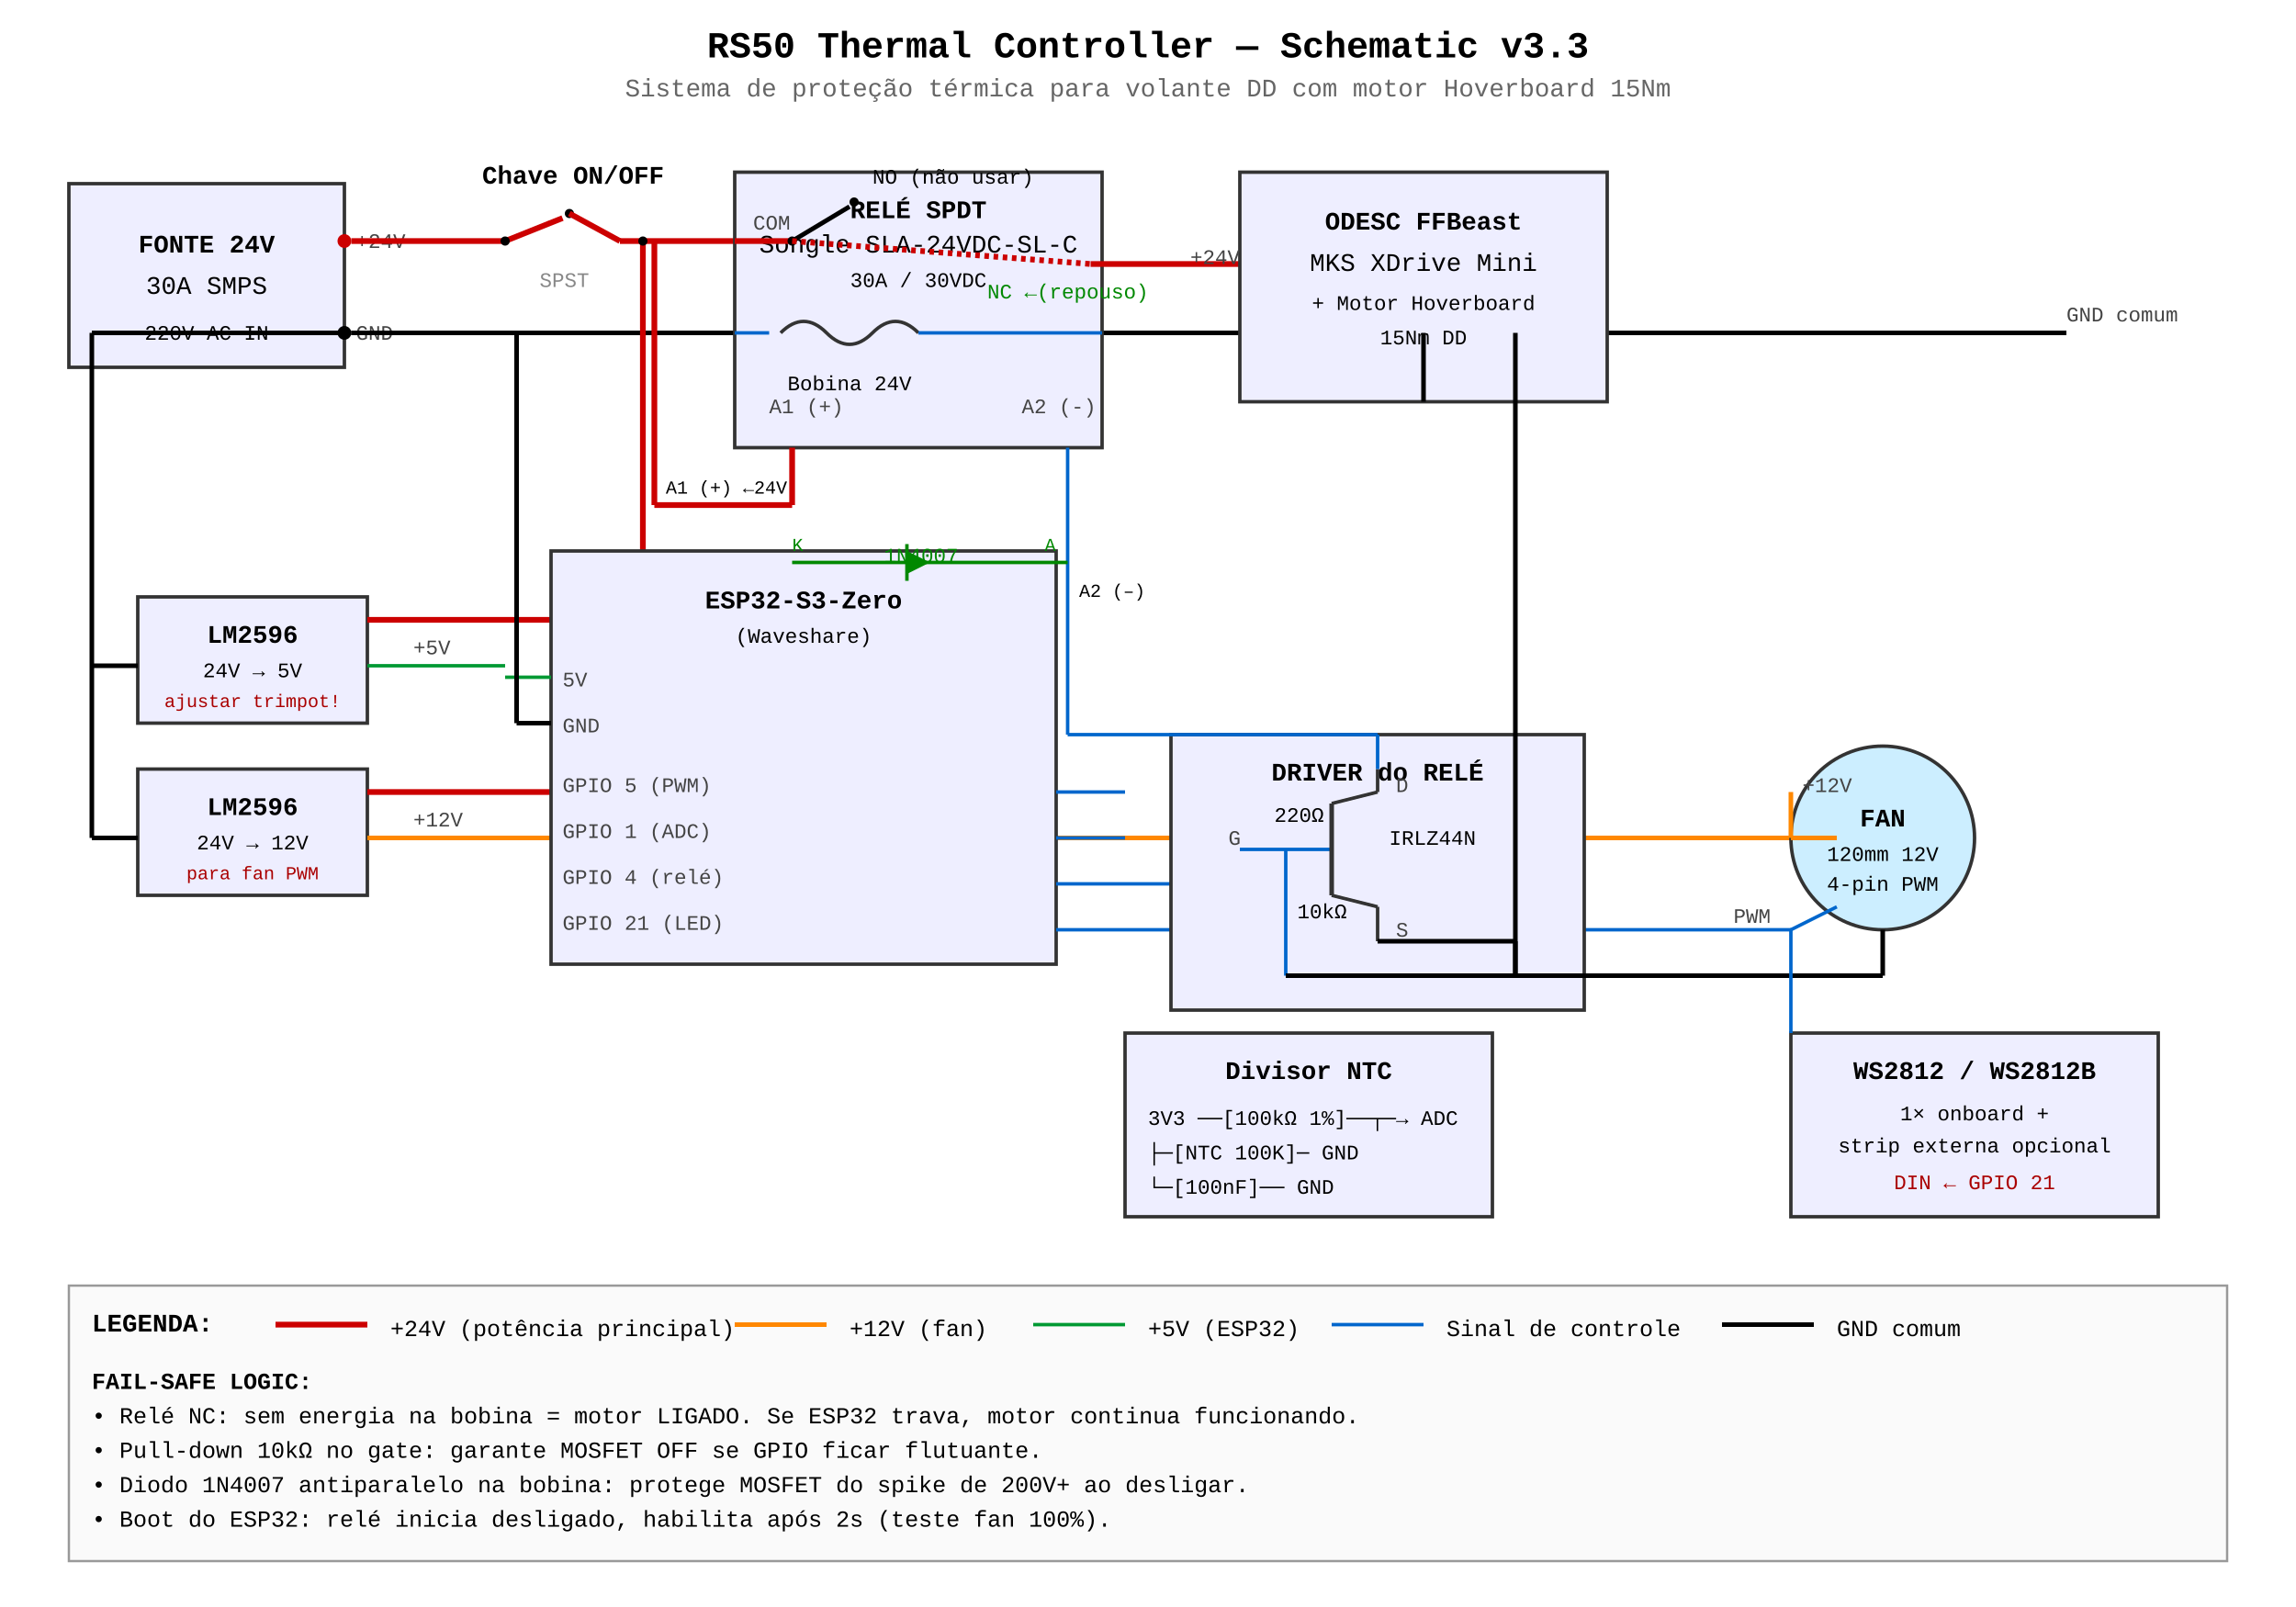
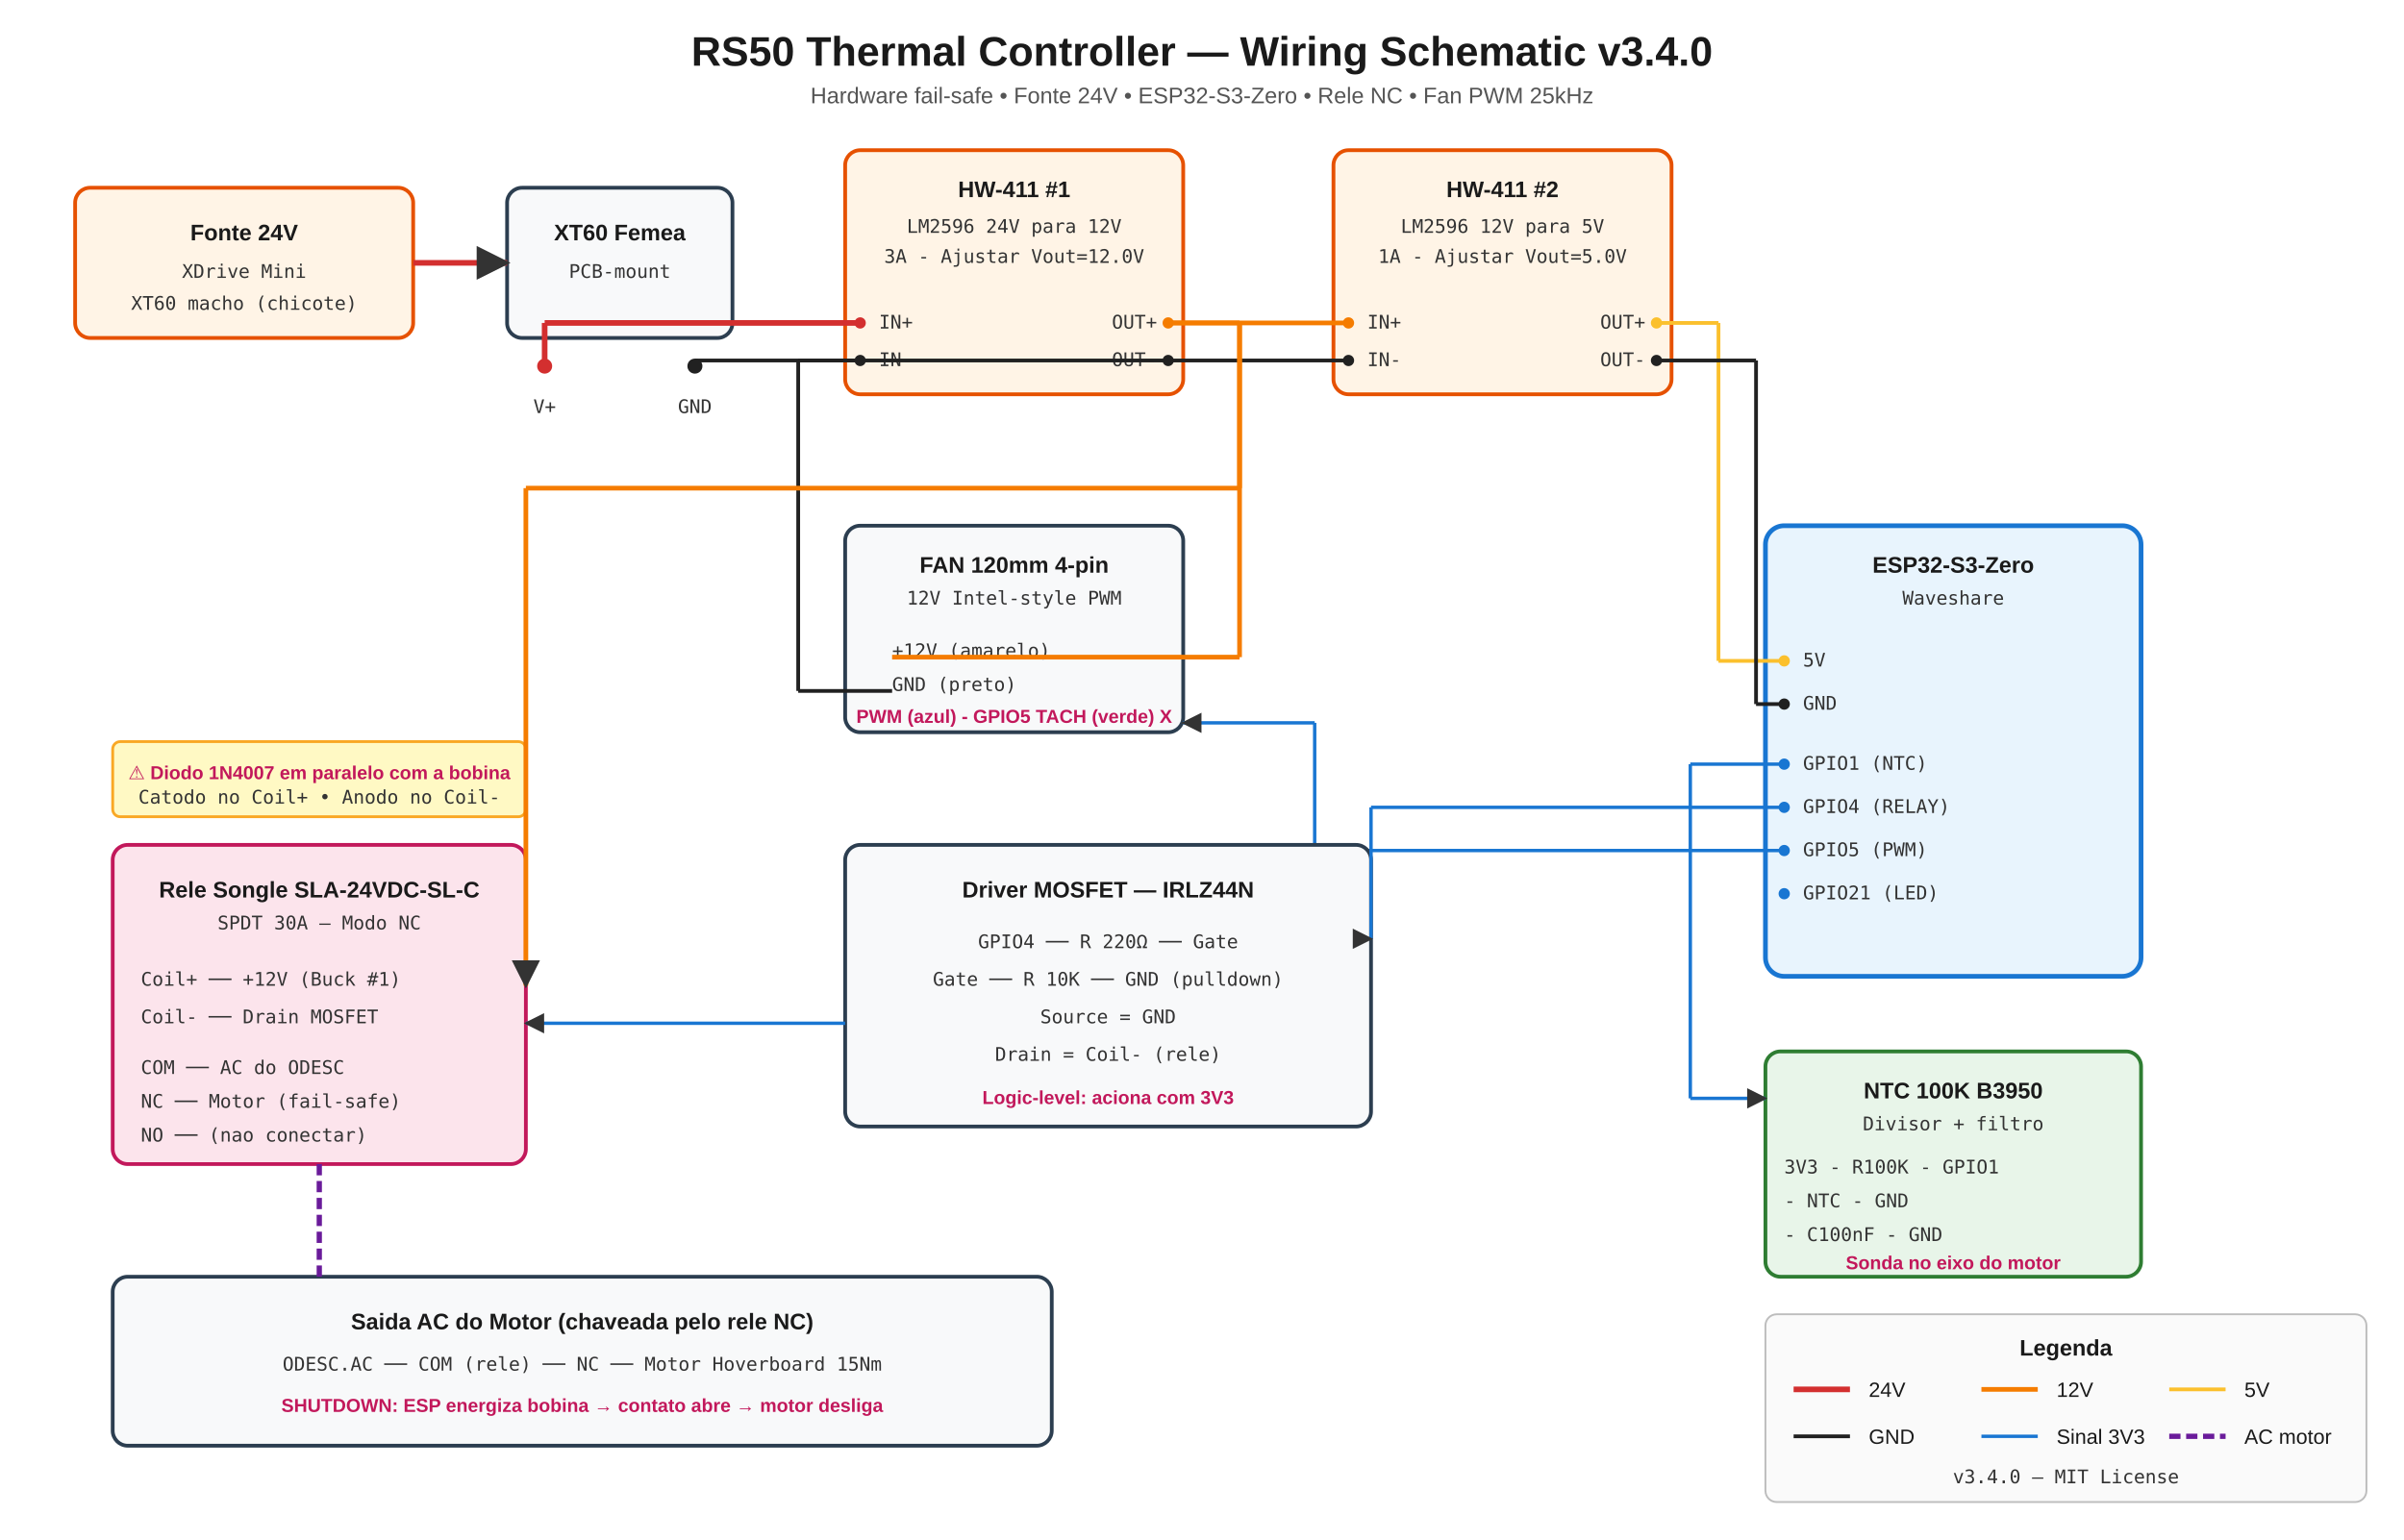
- <svg xmlns="http://www.w3.org/2000/svg" viewBox="0 0 1000 700" font-family="monospace" font-size="11">
-   <style>
-     .wire-power{stroke:#c00;stroke-width:2.5;fill:none}
-     .wire-gnd{stroke:#000;stroke-width:2;fill:none}
-     .wire-signal{stroke:#06c;stroke-width:1.5;fill:none}
-     .wire-12v{stroke:#f80;stroke-width:2;fill:none}
-     .wire-5v{stroke:#093;stroke-width:1.5;fill:none}
-     .ic{fill:#eef;stroke:#333;stroke-width:1.5}
-     .label{font-weight:bold}
-     .pin{font-size:9px;fill:#444}
-     text{font-family:'Courier New',monospace}
-   </style>
-   <text x="500" y="25" text-anchor="middle" font-size="16" class="label">RS50 Thermal Controller — Schematic v3.3</text>
-   <text x="500" y="42" text-anchor="middle" font-size="11" fill="#666">Sistema de proteção térmica para volante DD com motor Hoverboard 15Nm</text>
-   <rect x="30" y="80" width="120" height="80" class="ic" />
-   <text x="90" y="110" text-anchor="middle" class="label">FONTE 24V</text>
-   <text x="90" y="128" text-anchor="middle">30A SMPS</text>
-   <text x="90" y="148" text-anchor="middle" font-size="9">220V AC IN</text>
-   <text x="155" y="108" class="pin">+24V</text>
-   <text x="155" y="148" class="pin">GND</text>
-   <circle cx="150" cy="105" r="3" fill="#c00" />
-   <circle cx="150" cy="145" r="3" fill="#000" />
-   <line x1="153" y1="105" x2="200" y2="105" class="wire-power" />
-   <text x="210" y="80" class="label">Chave ON/OFF</text>
-   <line x1="200" y1="105" x2="220" y2="105" class="wire-power" />
-   <line x1="220" y1="105" x2="245" y2="95" class="wire-power" />
-   <circle cx="220" cy="105" r="2" fill="#000" />
-   <circle cx="248" cy="93" r="2" fill="#000" />
-   <line x1="248" y1="93" x2="270" y2="105" class="wire-power" stroke-dasharray="0" />
-   <text x="235" y="125" font-size="9" fill="#888">SPST</text>
-   <line x1="270" y1="105" x2="320" y2="105" class="wire-power" />
-   <line x1="153" y1="145" x2="900" y2="145" class="wire-gnd" />
-   <text x="900" y="140" class="pin">GND comum</text>
-   <rect x="320" y="75" width="160" height="120" class="ic" fill="#cef" />
-   <text x="400" y="95" text-anchor="middle" class="label">RELÉ SPDT</text>
-   <text x="400" y="110" text-anchor="middle">Songle SLA-24VDC-SL-C</text>
-   <text x="400" y="125" text-anchor="middle" font-size="9">30A / 30VDC</text>
-   <path d="M 340 145 Q 350 135 360 145 Q 370 155 380 145 Q 390 135 400 145" stroke="#333" fill="none" stroke-width="1.5" />
-   <text x="370" y="170" font-size="9" text-anchor="middle">Bobina 24V</text>
-   <line x1="320" y1="145" x2="335" y2="145" class="wire-signal" />
-   <line x1="400" y1="145" x2="480" y2="145" class="wire-signal" />
-   <text x="335" y="180" class="pin">A1 (+)</text>
-   <text x="445" y="180" class="pin">A2 (-)</text>
-   <line x1="320" y1="105" x2="345" y2="105" class="wire-power" />
-   <text x="328" y="100" class="pin">COM</text>
-   <line x1="345" y1="105" x2="370" y2="90" stroke="#000" stroke-width="2" />
-   <circle cx="345" cy="105" r="2" />
-   <circle cx="372" cy="88" r="2" />
-   <text x="380" y="80" font-size="9">NO (não usar)</text>
-   <line x1="345" y1="105" x2="475" y2="115" class="wire-power" stroke-dasharray="2,2" />
-   <text x="430" y="130" font-size="9" fill="#080">NC ←(repouso)</text>
-   <line x1="475" y1="115" x2="540" y2="115" class="wire-power" />
-   <rect x="540" y="75" width="160" height="100" class="ic" fill="#fcc" />
-   <text x="620" y="100" text-anchor="middle" class="label">ODESC FFBeast</text>
-   <text x="620" y="118" text-anchor="middle">MKS XDrive Mini</text>
-   <text x="620" y="135" text-anchor="middle" font-size="9">+ Motor Hoverboard</text>
-   <text x="620" y="150" text-anchor="middle" font-size="9">15Nm DD</text>
-   <text x="540" y="115" text-anchor="end" class="pin">+24V</text>
-   <line x1="620" y1="175" x2="620" y2="145" class="wire-gnd" />
-   <rect x="60" y="260" width="100" height="55" class="ic" fill="#fec" />
-   <text x="110" y="280" text-anchor="middle" class="label">LM2596</text>
-   <text x="110" y="295" text-anchor="middle" font-size="9">24V → 5V</text>
-   <text x="110" y="308" text-anchor="middle" font-size="8" fill="#a00">ajustar trimpot!</text>
-   <line x1="280" y1="105" x2="280" y2="270" class="wire-power" />
-   <line x1="280" y1="270" x2="160" y2="270" class="wire-power" />
-   <circle cx="280" cy="105" r="2" />
-   <line x1="60" y1="290" x2="40" y2="290" class="wire-gnd" />
-   <line x1="40" y1="290" x2="40" y2="145" class="wire-gnd" />
-   <line x1="40" y1="145" x2="153" y2="145" class="wire-gnd" />
-   <line x1="160" y1="290" x2="220" y2="290" class="wire-5v" />
-   <text x="180" y="285" class="pin">+5V</text>
-   <rect x="60" y="335" width="100" height="55" class="ic" fill="#fec" />
-   <text x="110" y="355" text-anchor="middle" class="label">LM2596</text>
-   <text x="110" y="370" text-anchor="middle" font-size="9">24V → 12V</text>
-   <text x="110" y="383" text-anchor="middle" font-size="8" fill="#a00">para fan PWM</text>
-   <line x1="280" y1="270" x2="280" y2="345" class="wire-power" />
-   <line x1="280" y1="345" x2="160" y2="345" class="wire-power" />
-   <line x1="60" y1="365" x2="40" y2="365" class="wire-gnd" />
-   <line x1="40" y1="365" x2="40" y2="290" class="wire-gnd" />
-   <line x1="160" y1="365" x2="780" y2="365" class="wire-12v" />
-   <text x="180" y="360" class="pin">+12V</text>
-   <rect x="240" y="240" width="220" height="180" class="ic" fill="#def" />
-   <text x="350" y="265" text-anchor="middle" class="label">ESP32-S3-Zero</text>
-   <text x="350" y="280" text-anchor="middle" font-size="9">(Waveshare)</text>
-   <line x1="240" y1="295" x2="220" y2="295" class="wire-5v" />
-   <text x="245" y="299" class="pin">5V</text>
-   <line x1="240" y1="315" x2="225" y2="315" class="wire-gnd" />
-   <text x="245" y="319" class="pin">GND</text>
-   <line x1="225" y1="315" x2="225" y2="145" class="wire-gnd" />
-   <text x="245" y="345" class="pin">GPIO 5 (PWM)</text>
-   <line x1="460" y1="345" x2="490" y2="345" class="wire-signal" />
-   <text x="245" y="365" class="pin">GPIO 1 (ADC)</text>
-   <line x1="460" y1="365" x2="490" y2="365" class="wire-signal" />
-   <text x="245" y="385" class="pin">GPIO 4 (relé)</text>
-   <line x1="460" y1="385" x2="510" y2="385" class="wire-signal" />
-   <text x="245" y="405" class="pin">GPIO 21 (LED)</text>
-   <line x1="460" y1="405" x2="780" y2="405" class="wire-signal" />
-   <rect x="510" y="320" width="180" height="120" class="ic" fill="#fec" />
-   <text x="600" y="340" text-anchor="middle" class="label">DRIVER do RELÉ</text>
-   <line x1="540" y1="370" x2="560" y2="370" class="wire-signal" />
-   <text x="535" y="368" class="pin">G</text>
-   <text x="555" y="358" font-size="9">220Ω</text>
-   <line x1="560" y1="370" x2="580" y2="370" class="wire-signal" />
-   <line x1="580" y1="350" x2="580" y2="390" stroke="#333" stroke-width="2" />
-   <line x1="580" y1="350" x2="600" y2="345" stroke="#333" stroke-width="1.5" />
-   <line x1="580" y1="390" x2="600" y2="395" stroke="#333" stroke-width="1.5" />
-   <line x1="600" y1="345" x2="600" y2="335" stroke="#333" stroke-width="1.5" />
-   <line x1="600" y1="395" x2="600" y2="410" stroke="#333" stroke-width="1.5" />
-   <text x="605" y="368" font-size="9">IRLZ44N</text>
-   <text x="608" y="345" class="pin">D</text>
-   <text x="608" y="408" class="pin">S</text>
-   <line x1="560" y1="370" x2="560" y2="425" class="wire-signal" />
-   <text x="565" y="400" font-size="9">10kΩ</text>
-   <line x1="560" y1="425" x2="660" y2="425" class="wire-gnd" />
-   <line x1="600" y1="410" x2="660" y2="410" class="wire-gnd" />
-   <line x1="660" y1="410" x2="660" y2="425" class="wire-gnd" />
-   <line x1="660" y1="425" x2="660" y2="145" class="wire-gnd" />
-   <line x1="600" y1="335" x2="600" y2="320" class="wire-signal" />
-   <line x1="600" y1="320" x2="465" y2="320" class="wire-signal" />
-   <line x1="465" y1="320" x2="465" y2="195" class="wire-signal" />
-   <text x="470" y="260" font-size="8">A2 (–)</text>
-   <line x1="345" y1="195" x2="345" y2="220" class="wire-power" />
-   <line x1="345" y1="220" x2="285" y2="220" class="wire-power" />
-   <line x1="285" y1="220" x2="285" y2="105" class="wire-power" />
-   <text x="290" y="215" font-size="8">A1 (+) ←24V</text>
-   <text x="385" y="245" font-size="9" fill="#080">1N4007</text>
-   <line x1="465" y1="245" x2="345" y2="245" stroke="#080" stroke-width="1.5" />
-   <polygon points="395,240 395,250 405,245" fill="#080" />
-   <line x1="395" y1="237" x2="395" y2="253" stroke="#080" stroke-width="1.5" />
-   <text x="345" y="240" font-size="8" fill="#080">K</text>
-   <text x="455" y="240" font-size="8" fill="#080">A</text>
-   <rect x="490" y="450" width="160" height="80" class="ic" fill="#fdf" />
-   <text x="570" y="470" text-anchor="middle" class="label">Divisor NTC</text>
-   <text x="500" y="490" font-size="9">3V3 ──[100kΩ 1%]──┬─→ ADC</text>
-   <text x="500" y="505" font-size="9">                   ├─[NTC 100K]─ GND</text>
-   <text x="500" y="520" font-size="9">                   └─[100nF]── GND</text>
-   <circle cx="820" cy="365" r="40" fill="#cef" stroke="#333" stroke-width="1.5" />
-   <text x="820" y="360" text-anchor="middle" class="label">FAN</text>
-   <text x="820" y="375" text-anchor="middle" font-size="9">120mm 12V</text>
-   <text x="820" y="388" text-anchor="middle" font-size="9">4-pin PWM</text>
-   <line x1="780" y1="365" x2="780" y2="345" class="wire-12v" />
-   <text x="785" y="345" class="pin">+12V</text>
-   <line x1="780" y1="365" x2="800" y2="365" class="wire-12v" />
-   <line x1="780" y1="405" x2="800" y2="395" class="wire-signal" />
-   <text x="755" y="402" class="pin">PWM</text>
-   <line x1="820" y1="405" x2="820" y2="425" class="wire-gnd" />
-   <line x1="820" y1="425" x2="660" y2="425" class="wire-gnd" />
-   <rect x="780" y="450" width="160" height="80" class="ic" fill="#fec" />
-   <text x="860" y="470" text-anchor="middle" class="label">WS2812 / WS2812B</text>
-   <text x="860" y="488" text-anchor="middle" font-size="9">1× onboard +</text>
-   <text x="860" y="502" text-anchor="middle" font-size="9">strip externa opcional</text>
-   <text x="860" y="518" text-anchor="middle" font-size="9" fill="#a00">DIN ← GPIO 21</text>
-   <line x1="780" y1="405" x2="780" y2="450" class="wire-signal" />
-   <rect x="30" y="560" width="940" height="120" fill="#fafafa" stroke="#999" />
-   <text x="40" y="580" class="label">LEGENDA:</text>
-   <line x1="120" y1="577" x2="160" y2="577" class="wire-power" />
-   <text x="170" y="582" font-size="10">+24V (potência principal)</text>
-   <line x1="320" y1="577" x2="360" y2="577" class="wire-12v" />
-   <text x="370" y="582" font-size="10">+12V (fan)</text>
-   <line x1="450" y1="577" x2="490" y2="577" class="wire-5v" />
-   <text x="500" y="582" font-size="10">+5V (ESP32)</text>
-   <line x1="580" y1="577" x2="620" y2="577" class="wire-signal" />
-   <text x="630" y="582" font-size="10">Sinal de controle</text>
-   <line x1="750" y1="577" x2="790" y2="577" class="wire-gnd" />
-   <text x="800" y="582" font-size="10">GND comum</text>
-   <text x="40" y="605" font-size="10" font-weight="bold">FAIL-SAFE LOGIC:</text>
-   <text x="40" y="620" font-size="10">• Relé NC: sem energia na bobina = motor LIGADO. Se ESP32 trava, motor continua funcionando.</text>
-   <text x="40" y="635" font-size="10">• Pull-down 10kΩ no gate: garante MOSFET OFF se GPIO ficar flutuante.</text>
-   <text x="40" y="650" font-size="10">• Diodo 1N4007 antiparalelo na bobina: protege MOSFET do spike de 200V+ ao desligar.</text>
-   <text x="40" y="665" font-size="10">• Boot do ESP32: relé inicia desligado, habilita após 2s (teste fan 100%).</text>
+ <svg xmlns="http://www.w3.org/2000/svg" viewBox="0 0 1280 820" font-family="'Segoe UI', Arial, sans-serif">
+   <defs>
+     <style>
+       .title    { font-size: 22px; font-weight: 700; fill: #1a1a1a; }
+       .subtitle { font-size: 12px; fill: #555; }
+       .block    { fill: #f8f9fa; stroke: #2c3e50; stroke-width: 2; rx: 8; }
+       .mcu      { fill: #e8f4fd; stroke: #1976d2; stroke-width: 2.5; rx: 10; }
+       .power    { fill: #fff4e6; stroke: #e65100; stroke-width: 2; rx: 8; }
+       .relay    { fill: #fce4ec; stroke: #c2185b; stroke-width: 2; rx: 8; }
+       .sensor   { fill: #e8f5e9; stroke: #2e7d32; stroke-width: 2; rx: 8; }
+       .label    { font-size: 12px; fill: #1a1a1a; font-weight: 700; }
+       .pin      { font-size: 10px; fill: #333; font-family: 'Consolas', monospace; }
+       .wire24   { stroke: #d32f2f; stroke-width: 3; fill: none; }
+       .wire12   { stroke: #f57c00; stroke-width: 2.5; fill: none; }
+       .wire5    { stroke: #fbc02d; stroke-width: 2; fill: none; }
+       .wiregnd  { stroke: #212121; stroke-width: 2; fill: none; }
+       .wiresig  { stroke: #1976d2; stroke-width: 1.8; fill: none; }
+       .wireac   { stroke: #6a1b9a; stroke-width: 2.8; fill: none; stroke-dasharray: 6 3; }
+       .legend   { font-size: 11px; fill: #1a1a1a; }
+       .warn     { font-size: 10px; fill: #c2185b; font-weight: 700; }
+     </style>
+     <marker id="arrow" viewBox="0 0 10 10" refX="9" refY="5" markerWidth="6" markerHeight="6" orient="auto">
+       <path d="M0,0 L10,5 L0,10 z" fill="#333" />
+     </marker>
+   </defs>
+   <text x="640" y="35" text-anchor="middle" class="title">RS50 Thermal Controller — Wiring Schematic v3.4.0</text>
+   <text x="640" y="55" text-anchor="middle" class="subtitle">Hardware fail-safe • Fonte 24V • ESP32-S3-Zero • Rele NC • Fan PWM 25kHz</text>
+   <rect x="40" y="100" width="180" height="80" class="power" />
+   <text x="130" y="128" text-anchor="middle" class="label">Fonte 24V</text>
+   <text x="130" y="148" text-anchor="middle" class="pin">XDrive Mini</text>
+   <text x="130" y="165" text-anchor="middle" class="pin">XT60 macho (chicote)</text>
+   <rect x="270" y="100" width="120" height="80" class="block" />
+   <text x="330" y="128" text-anchor="middle" class="label">XT60 Femea</text>
+   <text x="330" y="148" text-anchor="middle" class="pin">PCB-mount</text>
+   <circle cx="290" cy="195" r="4" fill="#d32f2f" />
+   <circle cx="370" cy="195" r="4" fill="#212121" />
+   <text x="290" y="220" text-anchor="middle" class="pin">V+</text>
+   <text x="370" y="220" text-anchor="middle" class="pin">GND</text>
+   <line x1="220" y1="140" x2="270" y2="140" class="wire24" marker-end="url(#arrow)" />
+   <rect x="450" y="80" width="180" height="130" class="power" />
+   <text x="540" y="105" text-anchor="middle" class="label">HW-411 #1</text>
+   <text x="540" y="124" text-anchor="middle" class="pin">LM2596 24V para 12V</text>
+   <text x="540" y="140" text-anchor="middle" class="pin">3A - Ajustar Vout=12.0V</text>
+   <text x="468" y="175" class="pin">IN+</text>
+   <text x="468" y="195" class="pin">IN-</text>
+   <text x="592" y="175" class="pin">OUT+</text>
+   <text x="592" y="195" class="pin">OUT-</text>
+   <circle cx="458" cy="172" r="3" fill="#d32f2f" />
+   <circle cx="458" cy="192" r="3" fill="#212121" />
+   <circle cx="622" cy="172" r="3" fill="#f57c00" />
+   <circle cx="622" cy="192" r="3" fill="#212121" />
+   <line x1="290" y1="195" x2="290" y2="172" class="wire24" />
+   <line x1="290" y1="172" x2="458" y2="172" class="wire24" />
+   <line x1="370" y1="195" x2="370" y2="192" class="wiregnd" />
+   <line x1="370" y1="192" x2="458" y2="192" class="wiregnd" />
+   <rect x="710" y="80" width="180" height="130" class="power" />
+   <text x="800" y="105" text-anchor="middle" class="label">HW-411 #2</text>
+   <text x="800" y="124" text-anchor="middle" class="pin">LM2596 12V para 5V</text>
+   <text x="800" y="140" text-anchor="middle" class="pin">1A - Ajustar Vout=5.0V</text>
+   <text x="728" y="175" class="pin">IN+</text>
+   <text x="728" y="195" class="pin">IN-</text>
+   <text x="852" y="175" class="pin">OUT+</text>
+   <text x="852" y="195" class="pin">OUT-</text>
+   <circle cx="718" cy="172" r="3" fill="#f57c00" />
+   <circle cx="718" cy="192" r="3" fill="#212121" />
+   <circle cx="882" cy="172" r="3" fill="#fbc02d" />
+   <circle cx="882" cy="192" r="3" fill="#212121" />
+   <line x1="622" y1="172" x2="718" y2="172" class="wire12" />
+   <line x1="622" y1="192" x2="718" y2="192" class="wiregnd" />
+   <rect x="450" y="280" width="180" height="110" class="block" />
+   <text x="540" y="305" text-anchor="middle" class="label">FAN 120mm 4-pin</text>
+   <text x="540" y="322" text-anchor="middle" class="pin">12V Intel-style PWM</text>
+   <text x="475" y="350" class="pin">+12V (amarelo)</text>
+   <text x="475" y="368" class="pin">GND  (preto)</text>
+   <text x="540" y="385" text-anchor="middle" class="warn">PWM (azul) - GPIO5    TACH (verde) X</text>
+   <line x1="622" y1="172" x2="660" y2="172" class="wire12" />
+   <line x1="660" y1="172" x2="660" y2="350" class="wire12" />
+   <line x1="660" y1="350" x2="475" y2="350" class="wire12" />
+   <line x1="622" y1="192" x2="425" y2="192" class="wiregnd" />
+   <line x1="425" y1="192" x2="425" y2="368" class="wiregnd" />
+   <line x1="425" y1="368" x2="475" y2="368" class="wiregnd" />
+   <rect x="940" y="280" width="200" height="240" class="mcu" />
+   <text x="1040" y="305" text-anchor="middle" class="label">ESP32-S3-Zero</text>
+   <text x="1040" y="322" text-anchor="middle" class="pin">Waveshare</text>
+   <text x="960" y="355" class="pin">5V</text>
+   <text x="960" y="378" class="pin">GND</text>
+   <text x="960" y="410" class="pin">GPIO1  (NTC)</text>
+   <text x="960" y="433" class="pin">GPIO4  (RELAY)</text>
+   <text x="960" y="456" class="pin">GPIO5  (PWM)</text>
+   <text x="960" y="479" class="pin">GPIO21 (LED)</text>
+   <circle cx="950" cy="352" r="3" fill="#fbc02d" />
+   <circle cx="950" cy="375" r="3" fill="#212121" />
+   <circle cx="950" cy="407" r="3" fill="#1976d2" />
+   <circle cx="950" cy="430" r="3" fill="#1976d2" />
+   <circle cx="950" cy="453" r="3" fill="#1976d2" />
+   <circle cx="950" cy="476" r="3" fill="#1976d2" />
+   <line x1="882" y1="172" x2="915" y2="172" class="wire5" />
+   <line x1="915" y1="172" x2="915" y2="352" class="wire5" />
+   <line x1="915" y1="352" x2="950" y2="352" class="wire5" />
+   <line x1="882" y1="192" x2="935" y2="192" class="wiregnd" />
+   <line x1="935" y1="192" x2="935" y2="375" class="wiregnd" />
+   <line x1="935" y1="375" x2="950" y2="375" class="wiregnd" />
+   <line x1="950" y1="453" x2="700" y2="453" class="wiresig" />
+   <line x1="700" y1="453" x2="700" y2="385" class="wiresig" />
+   <line x1="700" y1="385" x2="630" y2="385" class="wiresig" marker-end="url(#arrow)" />
+   <rect x="940" y="560" width="200" height="120" class="sensor" />
+   <text x="1040" y="585" text-anchor="middle" class="label">NTC 100K B3950</text>
+   <text x="1040" y="602" text-anchor="middle" class="pin">Divisor + filtro</text>
+   <text x="950" y="625" class="pin">3V3 - R100K - GPIO1</text>
+   <text x="950" y="643" class="pin">      - NTC - GND</text>
+   <text x="950" y="661" class="pin">      - C100nF - GND</text>
+   <text x="1040" y="676" text-anchor="middle" class="warn">Sonda no eixo do motor</text>
+   <line x1="950" y1="407" x2="900" y2="407" class="wiresig" />
+   <line x1="900" y1="407" x2="900" y2="585" class="wiresig" />
+   <line x1="900" y1="585" x2="940" y2="585" class="wiresig" marker-end="url(#arrow)" />
+   <rect x="450" y="450" width="280" height="150" class="block" />
+   <text x="590" y="478" text-anchor="middle" class="label">Driver MOSFET — IRLZ44N</text>
+   <text x="590" y="505" text-anchor="middle" class="pin">GPIO4 ── R 220Ω ── Gate</text>
+   <text x="590" y="525" text-anchor="middle" class="pin">Gate  ── R 10K  ── GND  (pulldown)</text>
+   <text x="590" y="545" text-anchor="middle" class="pin">Source = GND</text>
+   <text x="590" y="565" text-anchor="middle" class="pin">Drain  = Coil- (rele)</text>
+   <text x="590" y="588" text-anchor="middle" class="warn">Logic-level: aciona com 3V3</text>
+   <line x1="950" y1="430" x2="730" y2="430" class="wiresig" />
+   <line x1="730" y1="430" x2="730" y2="500" class="wiresig" />
+   <line x1="730" y1="500" x2="730" y2="500" class="wiresig" marker-end="url(#arrow)" />
+   <rect x="60" y="450" width="220" height="170" class="relay" />
+   <text x="170" y="478" text-anchor="middle" class="label">Rele Songle SLA-24VDC-SL-C</text>
+   <text x="170" y="495" text-anchor="middle" class="pin">SPDT 30A — Modo NC</text>
+   <text x="75" y="525" class="pin">Coil+ ── +12V (Buck #1)</text>
+   <text x="75" y="545" class="pin">Coil- ── Drain MOSFET</text>
+   <text x="75" y="572" class="pin">COM   ── AC do ODESC</text>
+   <text x="75" y="590" class="pin">NC    ── Motor (fail-safe)</text>
+   <text x="75" y="608" class="pin">NO    ── (nao conectar)</text>
+   <rect x="60" y="395" width="220" height="40" fill="#fff9c4" stroke="#f9a825" stroke-width="1.5" rx="4" />
+   <text x="170" y="415" text-anchor="middle" class="warn">⚠ Diodo 1N4007 em paralelo com a bobina</text>
+   <text x="170" y="428" text-anchor="middle" class="pin">Catodo no Coil+ • Anodo no Coil-</text>
+   <line x1="660" y1="172" x2="660" y2="260" class="wire12" />
+   <line x1="660" y1="260" x2="280" y2="260" class="wire12" />
+   <line x1="280" y1="260" x2="280" y2="525" class="wire12" marker-end="url(#arrow)" />
+   <line x1="450" y1="545" x2="280" y2="545" class="wiresig" marker-end="url(#arrow)" />
+   <rect x="60" y="680" width="500" height="90" class="block" />
+   <text x="310" y="708" text-anchor="middle" class="label">Saida AC do Motor (chaveada pelo rele NC)</text>
+   <text x="310" y="730" text-anchor="middle" class="pin">ODESC.AC ── COM (rele) ── NC ── Motor Hoverboard 15Nm</text>
+   <text x="310" y="752" text-anchor="middle" class="warn">SHUTDOWN: ESP energiza bobina → contato abre → motor desliga</text>
+   <line x1="170" y1="620" x2="170" y2="680" class="wireac" />
+   <rect x="940" y="700" width="320" height="100" fill="#fafafa" stroke="#bdbdbd" stroke-width="1" rx="6" />
+   <text x="1100" y="722" text-anchor="middle" class="label">Legenda</text>
+   <line x1="955" y1="740" x2="985" y2="740" class="wire24" />
+   <text x="995" y="744" class="legend">24V</text>
+   <line x1="1055" y1="740" x2="1085" y2="740" class="wire12" />
+   <text x="1095" y="744" class="legend">12V</text>
+   <line x1="1155" y1="740" x2="1185" y2="740" class="wire5" />
+   <text x="1195" y="744" class="legend">5V</text>
+   <line x1="955" y1="765" x2="985" y2="765" class="wiregnd" />
+   <text x="995" y="769" class="legend">GND</text>
+   <line x1="1055" y1="765" x2="1085" y2="765" class="wiresig" />
+   <text x="1095" y="769" class="legend">Sinal 3V3</text>
+   <line x1="1155" y1="765" x2="1185" y2="765" class="wireac" />
+   <text x="1195" y="769" class="legend">AC motor</text>
+   <text x="1100" y="790" text-anchor="middle" class="pin" fill="#666">v3.4.0 — MIT License</text>
</svg>
